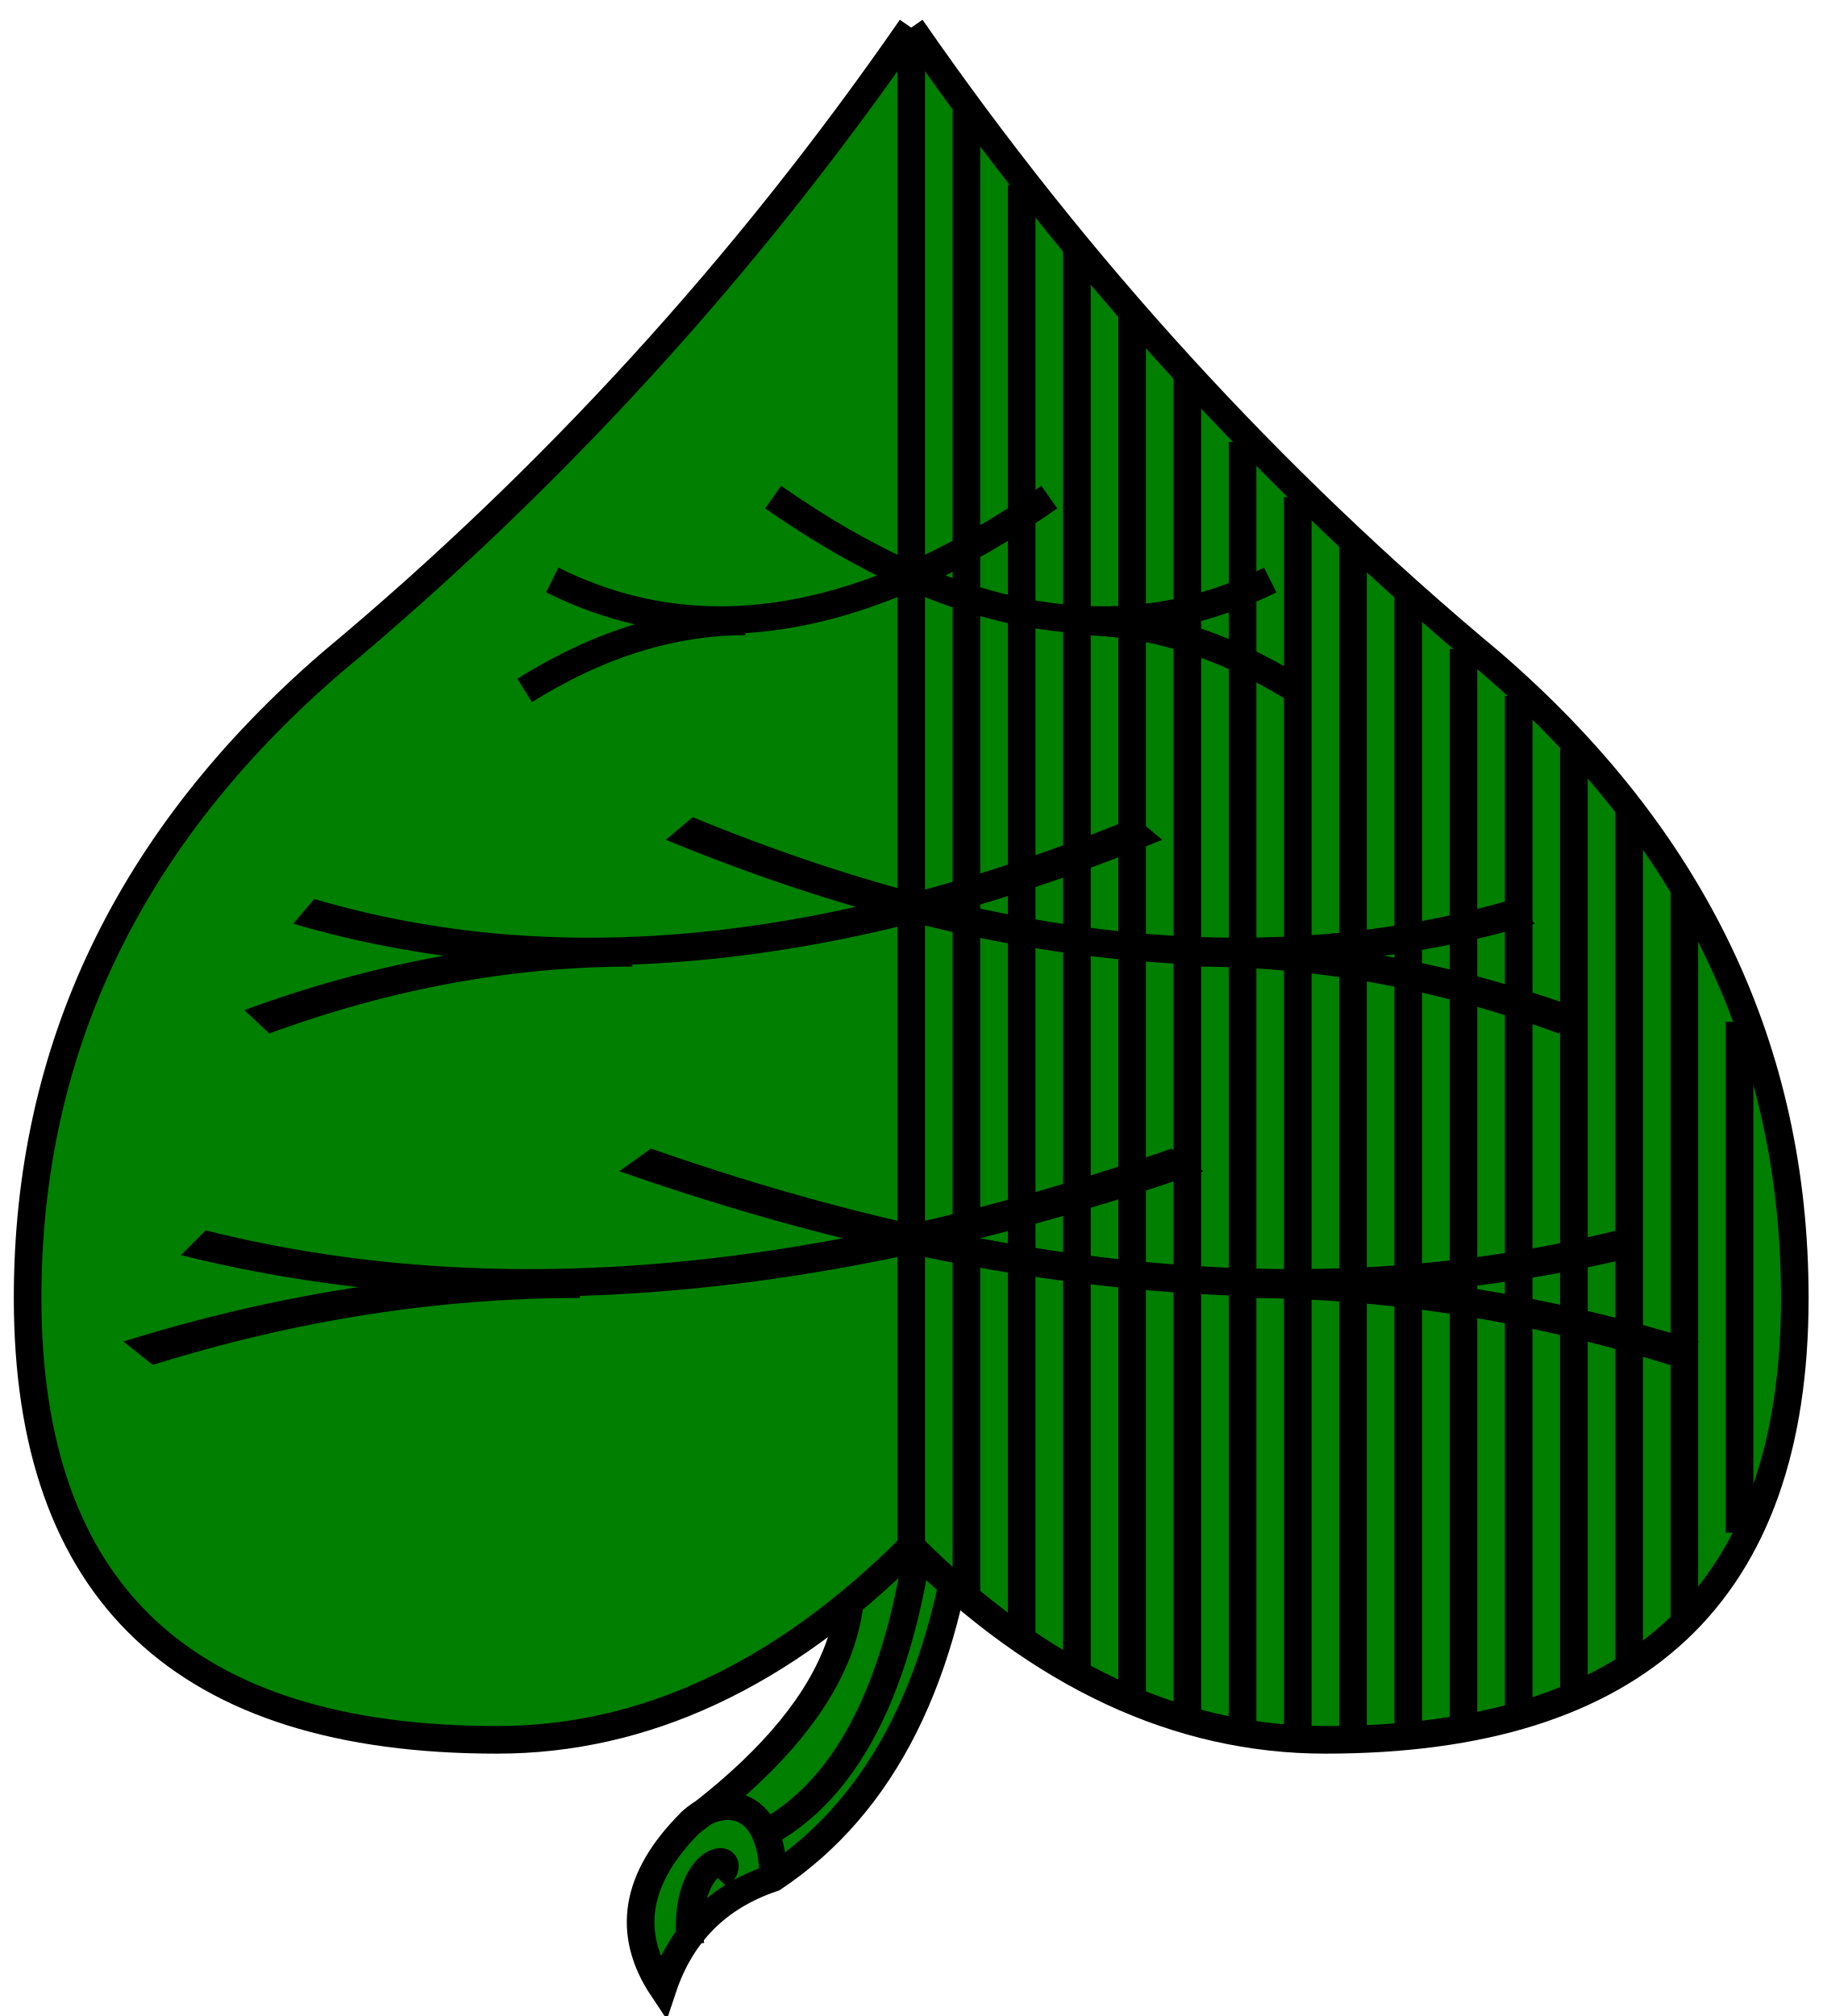
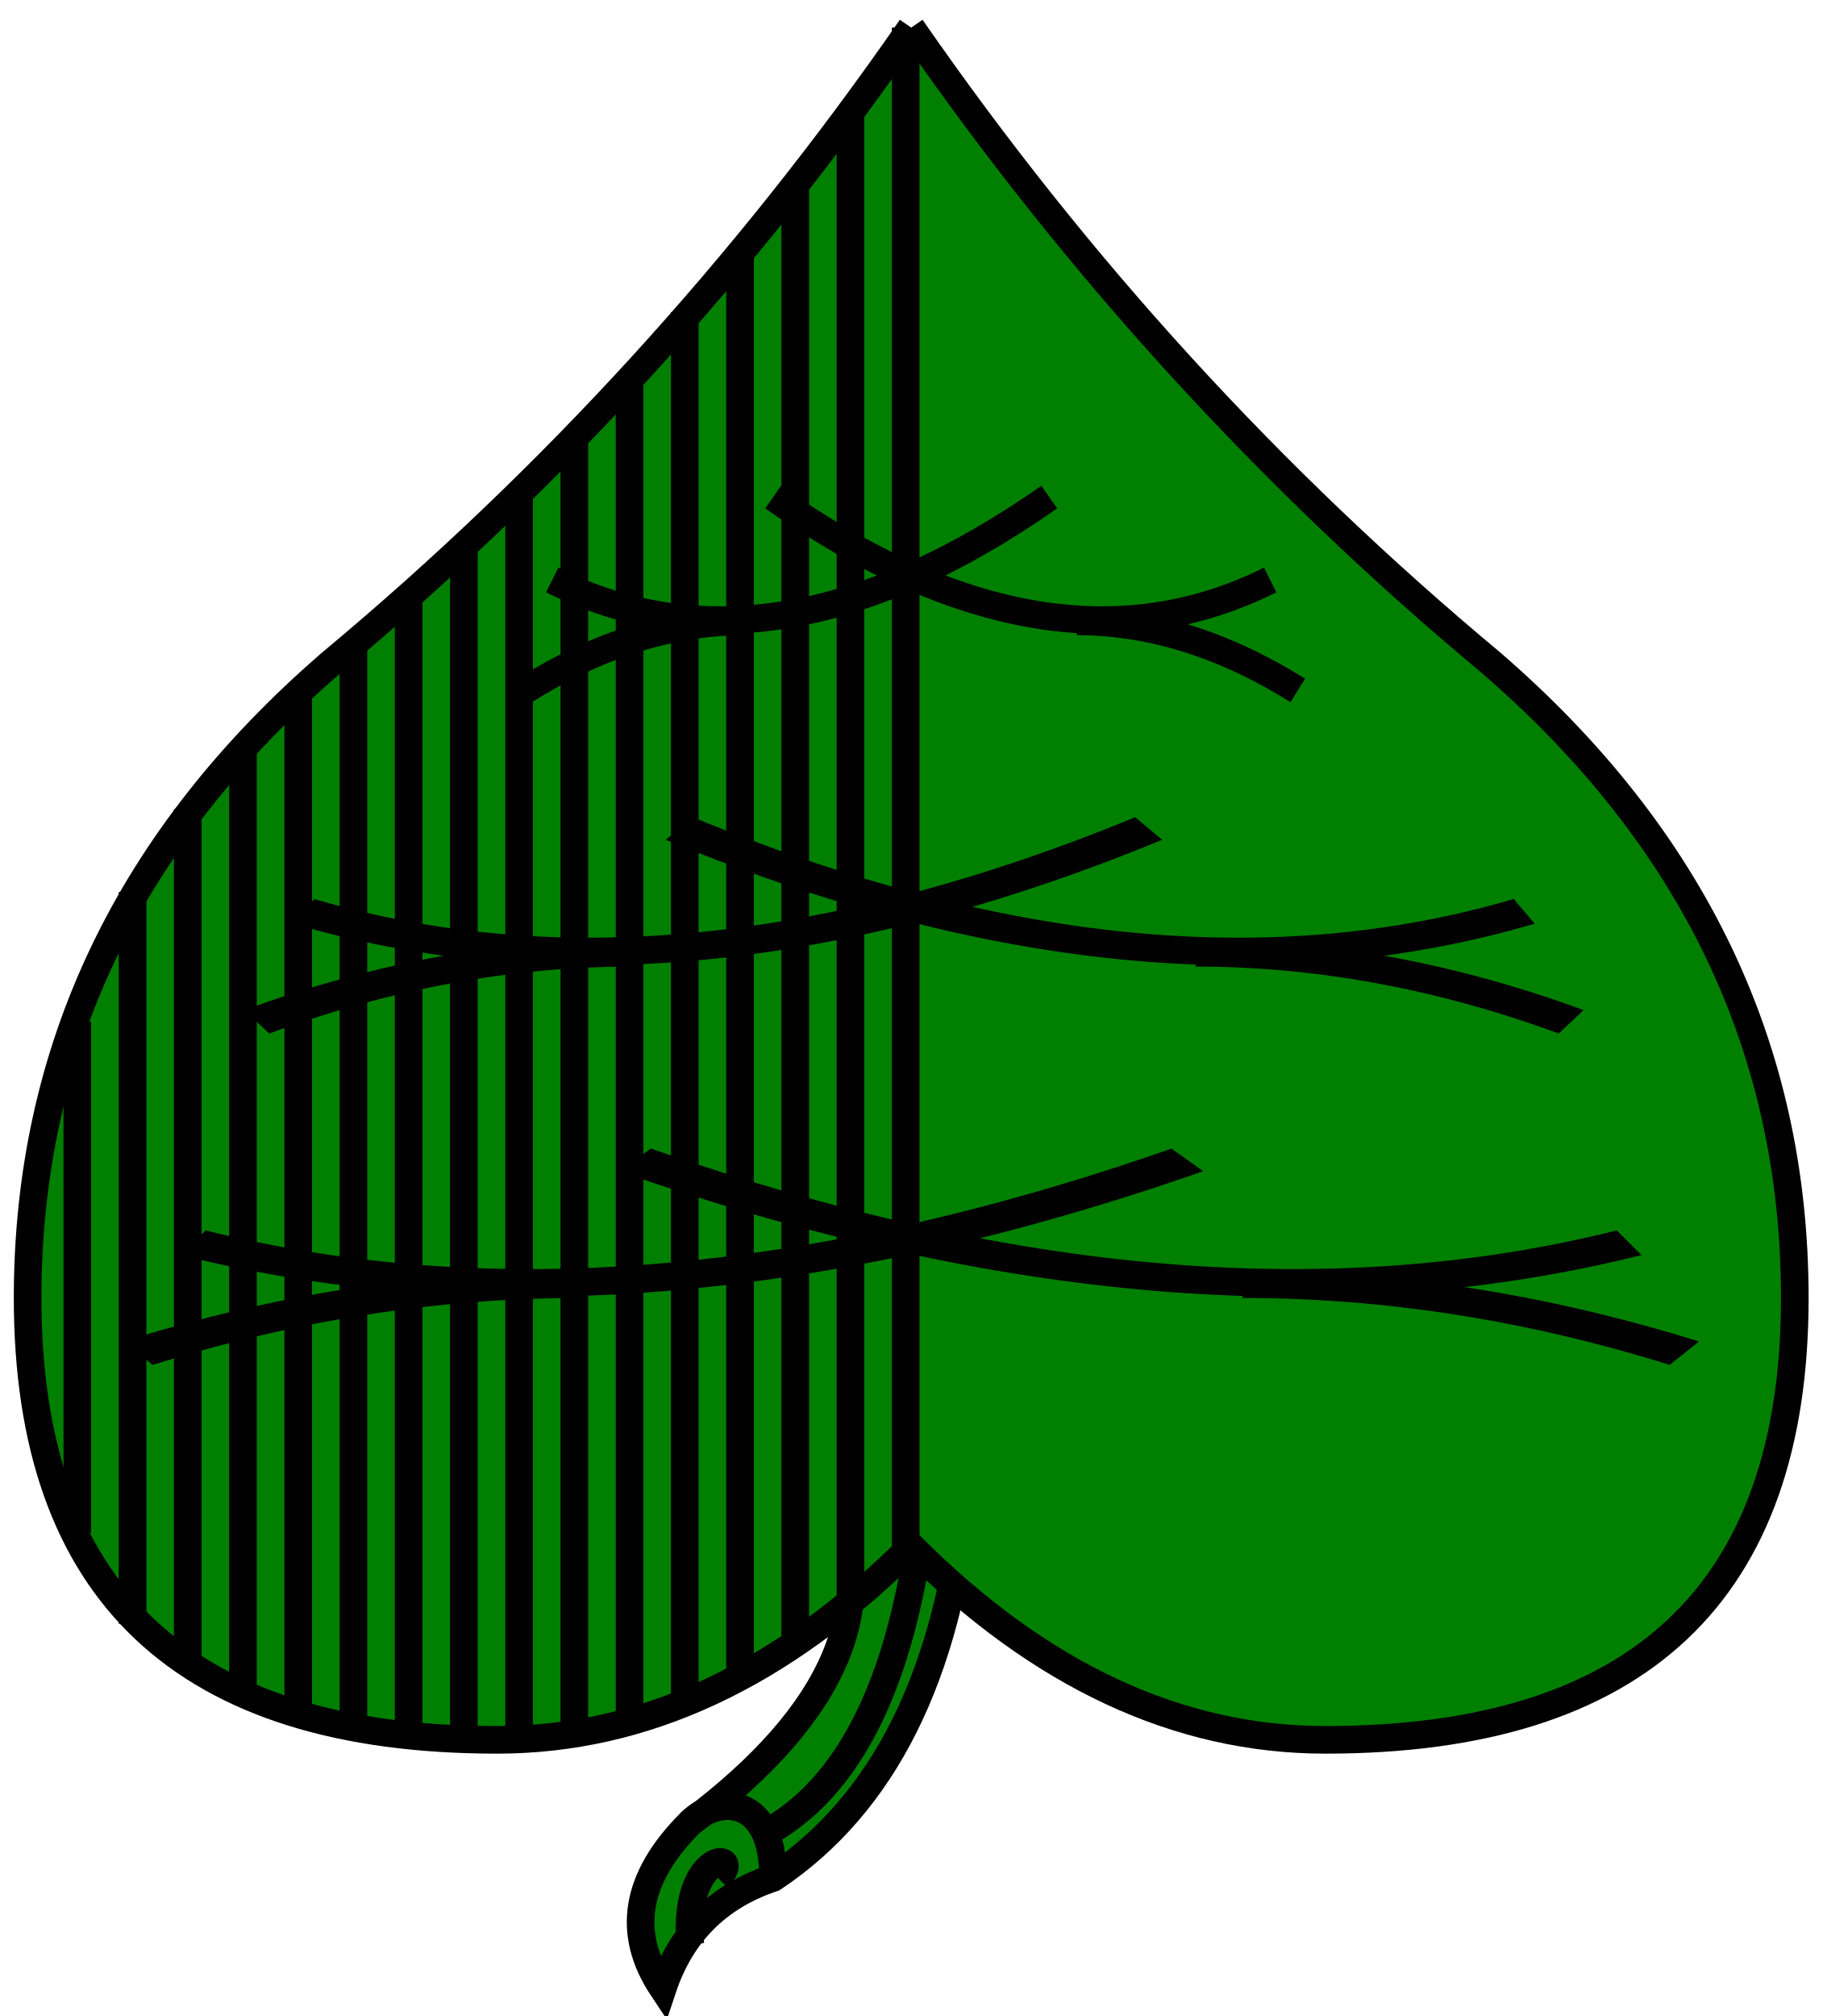
<svg xmlns="http://www.w3.org/2000/svg" version="1.0" width="66px" height="73px" preserveAspectRatio="xMidYMid meet">
  <path style="fill:#007F00;stroke:black;" d="M35 54 Q34 64 28 68 Q25 69 24 72 Q22 69 25 66 Q33 60 30 54" />
  <path style="fill:none;stroke:black;" d="M33.5 54 Q32.5 64 27.5 66.5" />
  <path style="fill:none;stroke:black;" d="M25 66 C26 65 28 65 28 68" />
  <path style="fill:none;stroke:black;" d="M25 70.4 C24.7 67 27 67 26 68" />
  <path style="fill:#007F00;stroke:black;" d="M33 1 Q24 14 12 24 Q1 33.5 1 47 Q1 63 18 63 Q26 63 33 56 Q40 63 48 63 Q65 63 65 47 Q65 33.5 54 24 Q42 14 33 1" />
-   <path style="stroke:black;" d="M33 1 L33 56 M35 4 L35 57.8 M37 6.7 L37 59.3 M39 9 L39 60.8 M41 11.3 L41 61.5 M43 13.7 L43 62 M45 16 L45 62.5 M47 18 L47 63 M49 19.7 L49 63 M51 21.5 L51 63 M53 23.5 L53 62.7 M55 25.2 L55 62.2 M57 27 L57 61.5 M59 29.3 L59 60.3 M61 32.3 L61 58.8 M63 37 L63 55.5" />
+   <path style="stroke:#000000" d="M 32.8,1 V 56 M 30.8,4 V 57.8 M 28.8,6.7 V 59.3 M 26.8,9 v 51.8 m -2,-49.5 v 50.2 m -2,-47.8 V 62 m -2,-46 V 62.5 M 18.8,18 v 45 m -2,-43.3 V 63 m -2,-41.5 V 63 m -2,-39.5 v 39.2 m -2,-37.5 v 37 M 8.8,27 v 34.5 m -2,-32.2 v 31 m -2,-28 V 58.8 M 2.8,37 v 18.5" />
  <path style="fill:none;stroke:black;" d="M28 18 Q38 25 46 21 M38 18 Q28 25 20 21 M27 22.5 Q23 22.5 19 25 M39 22.5 Q43 22.5 47 25" />
  <path transform="translate(-23,12) scale(1.7,1)" style="fill:none;stroke:black;" d="M28 18 Q38 25 46 21 M38 18 Q28 25 20 21 M27 22.5 Q23 22.5 19 25 M39 22.5 Q43 22.5 47 25" />
  <path transform="translate(-33,24) scale(2,1)" style="fill:none;stroke:black;" d="M28 18 Q38 25 46 21 M38 18 Q28 25 20 21 M27 22.5 Q23 22.5 19 25 M39 22.5 Q43 22.5 47 25" />
</svg>
